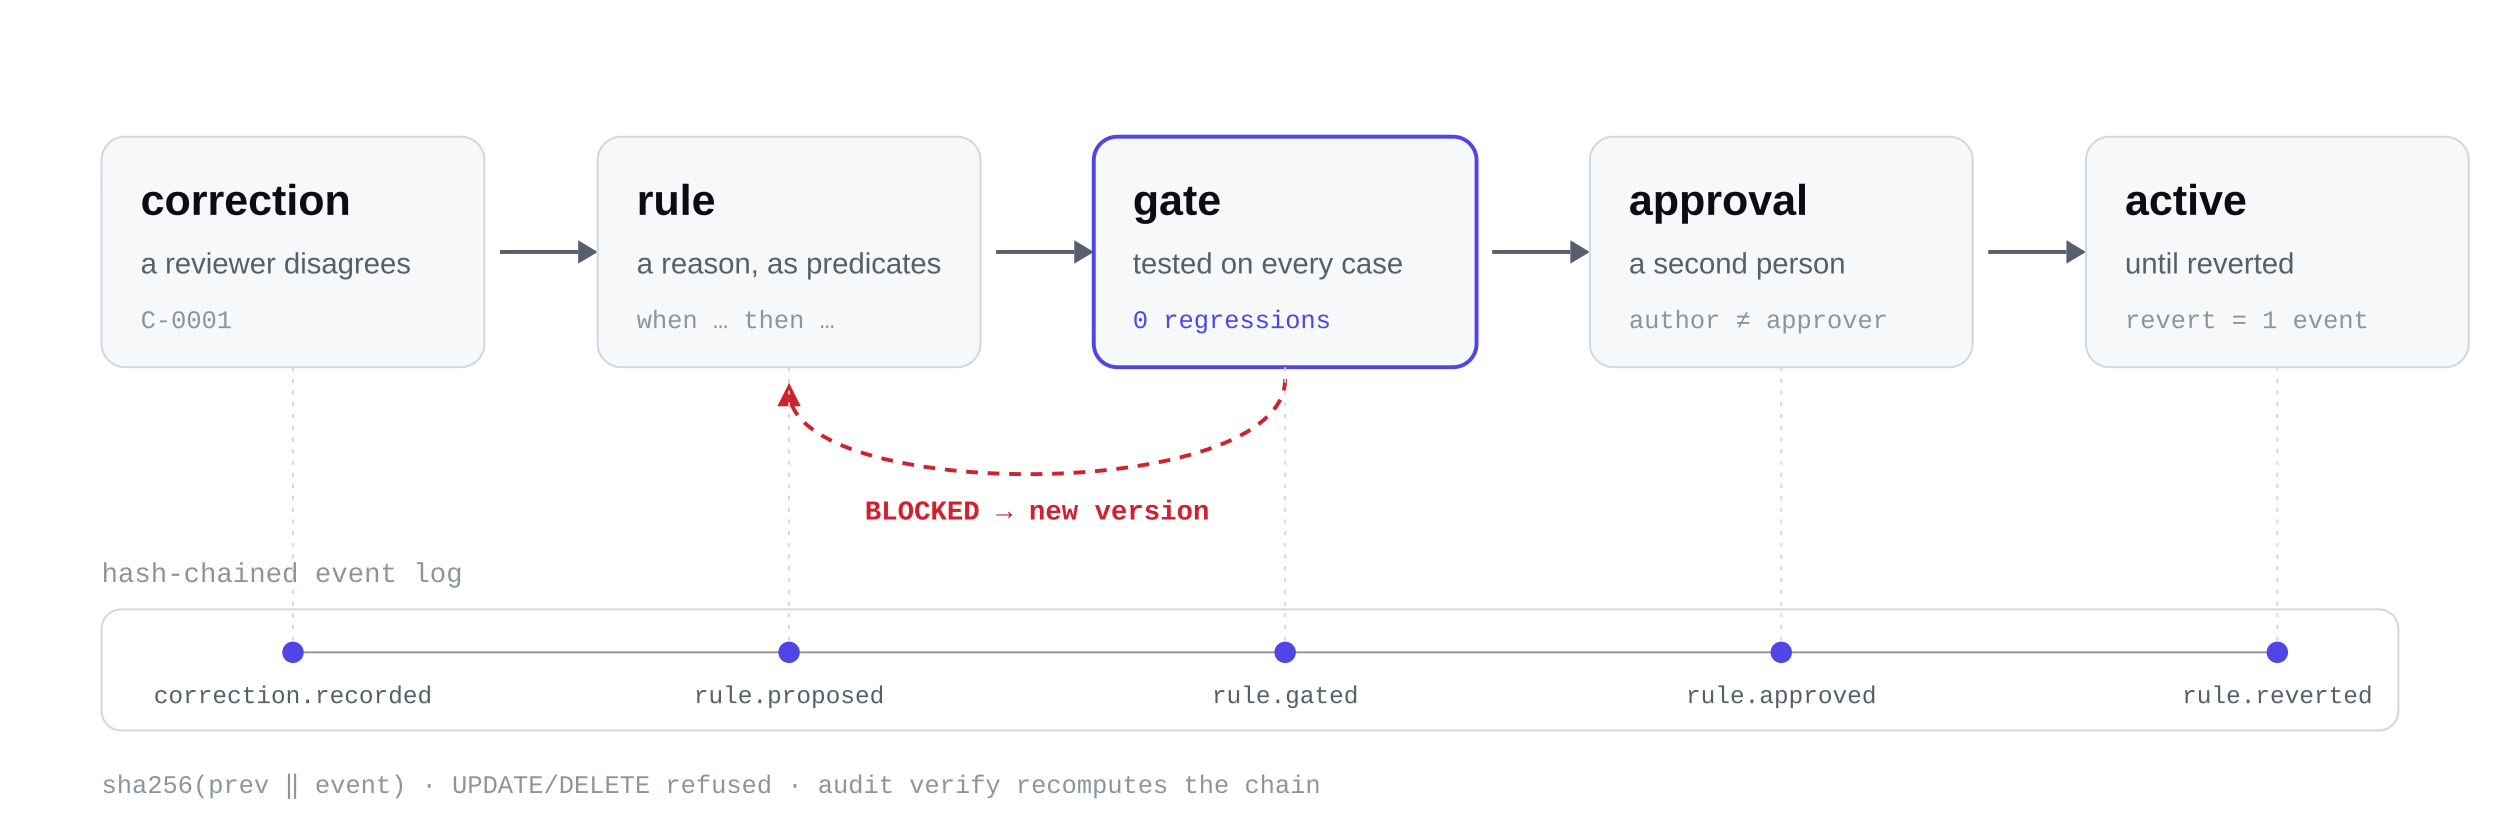
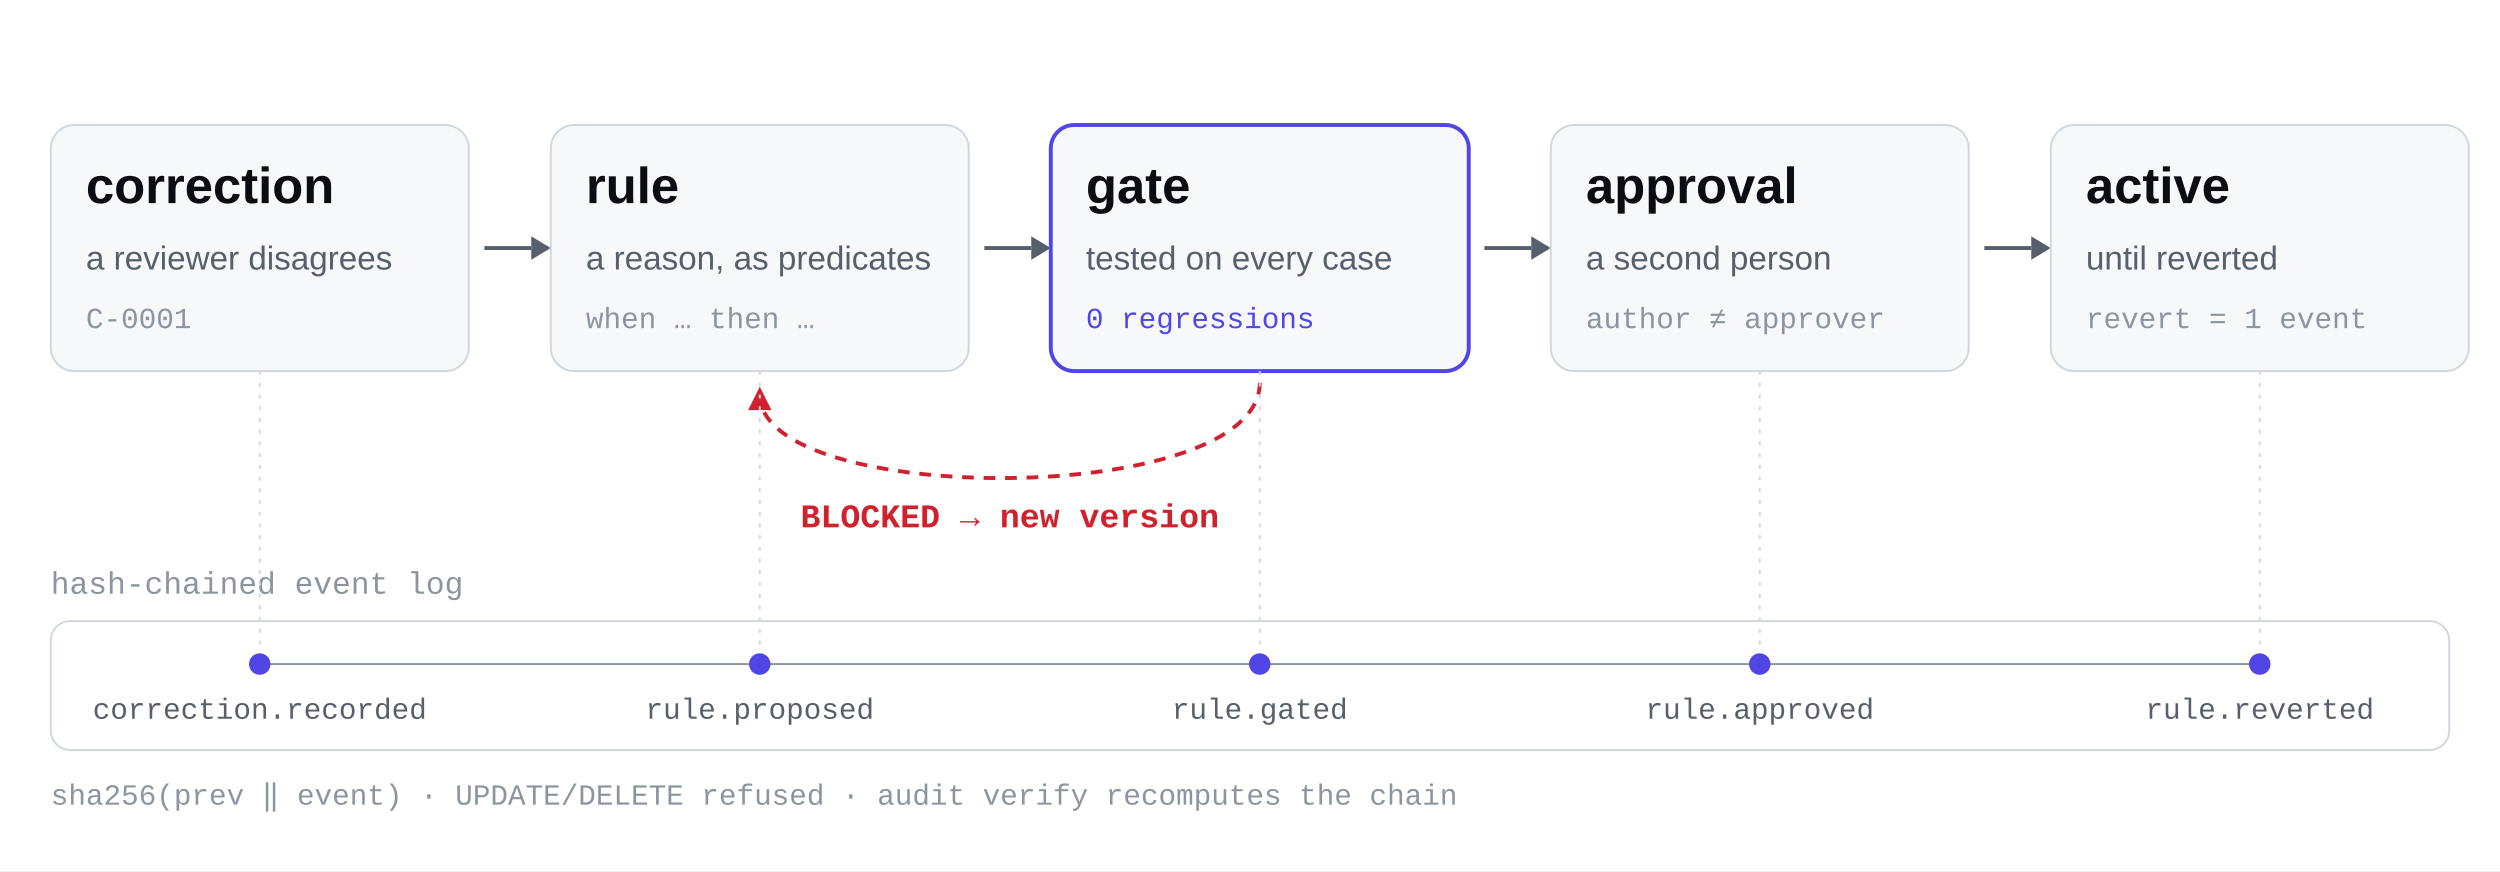
- <svg xmlns="http://www.w3.org/2000/svg" width="1280" height="430" viewBox="0 0 1280 430" role="img" aria-label="Rule lifecycle: correction, rule, gate, approval, active">
-   <rect width="1280" height="430" fill="#ffffff" />
-   <rect x="52" y="70" width="196" height="118" rx="12" fill="#f6f8fa" stroke="#d0d7de" stroke-width="1" />
-   <text x="72" y="110" font-family="-apple-system, BlinkMacSystemFont, 'Segoe UI', 'Helvetica Neue', Arial, sans-serif" font-size="22" font-weight="700" fill="#0b0d12" text-anchor="start">correction</text>
-   <text x="72" y="140" font-family="-apple-system, BlinkMacSystemFont, 'Segoe UI', 'Helvetica Neue', Arial, sans-serif" font-size="15" font-weight="400" fill="#57606a" text-anchor="start">a reviewer disagrees</text>
-   <text x="72" y="168" font-family="ui-monospace, SFMono-Regular, 'SF Mono', Menlo, Consolas, 'Liberation Mono', monospace" font-size="13" font-weight="400" fill="#8c959f" text-anchor="start">C-0001</text>
-   <line x1="256" y1="129.0" x2="296" y2="129.0" stroke="#57606a" stroke-width="2" />
-   <path d="M296 123.0 L306 129.0 L296 135.0 Z" fill="#57606a" />
-   <rect x="306" y="70" width="196" height="118" rx="12" fill="#f6f8fa" stroke="#d0d7de" stroke-width="1" />
-   <text x="326" y="110" font-family="-apple-system, BlinkMacSystemFont, 'Segoe UI', 'Helvetica Neue', Arial, sans-serif" font-size="22" font-weight="700" fill="#0b0d12" text-anchor="start">rule</text>
-   <text x="326" y="140" font-family="-apple-system, BlinkMacSystemFont, 'Segoe UI', 'Helvetica Neue', Arial, sans-serif" font-size="15" font-weight="400" fill="#57606a" text-anchor="start">a reason, as predicates</text>
-   <text x="326" y="168" font-family="ui-monospace, SFMono-Regular, 'SF Mono', Menlo, Consolas, 'Liberation Mono', monospace" font-size="13" font-weight="400" fill="#8c959f" text-anchor="start">when … then …</text>
-   <line x1="510" y1="129.0" x2="550" y2="129.0" stroke="#57606a" stroke-width="2" />
-   <path d="M550 123.0 L560 129.0 L550 135.0 Z" fill="#57606a" />
-   <rect x="560" y="70" width="196" height="118" rx="12" fill="#f6f8fa" stroke="#4f46e5" stroke-width="2" />
-   <text x="580" y="110" font-family="-apple-system, BlinkMacSystemFont, 'Segoe UI', 'Helvetica Neue', Arial, sans-serif" font-size="22" font-weight="700" fill="#0b0d12" text-anchor="start">gate</text>
-   <text x="580" y="140" font-family="-apple-system, BlinkMacSystemFont, 'Segoe UI', 'Helvetica Neue', Arial, sans-serif" font-size="15" font-weight="400" fill="#57606a" text-anchor="start">tested on every case</text>
-   <text x="580" y="168" font-family="ui-monospace, SFMono-Regular, 'SF Mono', Menlo, Consolas, 'Liberation Mono', monospace" font-size="13" font-weight="400" fill="#4f46e5" text-anchor="start">0 regressions</text>
-   <line x1="764" y1="129.0" x2="804" y2="129.0" stroke="#57606a" stroke-width="2" />
-   <path d="M804 123.0 L814 129.0 L804 135.0 Z" fill="#57606a" />
-   <rect x="814" y="70" width="196" height="118" rx="12" fill="#f6f8fa" stroke="#d0d7de" stroke-width="1" />
-   <text x="834" y="110" font-family="-apple-system, BlinkMacSystemFont, 'Segoe UI', 'Helvetica Neue', Arial, sans-serif" font-size="22" font-weight="700" fill="#0b0d12" text-anchor="start">approval</text>
-   <text x="834" y="140" font-family="-apple-system, BlinkMacSystemFont, 'Segoe UI', 'Helvetica Neue', Arial, sans-serif" font-size="15" font-weight="400" fill="#57606a" text-anchor="start">a second person</text>
-   <text x="834" y="168" font-family="ui-monospace, SFMono-Regular, 'SF Mono', Menlo, Consolas, 'Liberation Mono', monospace" font-size="13" font-weight="400" fill="#8c959f" text-anchor="start">author ≠ approver</text>
-   <line x1="1018" y1="129.0" x2="1058" y2="129.0" stroke="#57606a" stroke-width="2" />
-   <path d="M1058 123.0 L1068 129.0 L1058 135.0 Z" fill="#57606a" />
-   <rect x="1068" y="70" width="196" height="118" rx="12" fill="#f6f8fa" stroke="#d0d7de" stroke-width="1" />
-   <text x="1088" y="110" font-family="-apple-system, BlinkMacSystemFont, 'Segoe UI', 'Helvetica Neue', Arial, sans-serif" font-size="22" font-weight="700" fill="#0b0d12" text-anchor="start">active</text>
-   <text x="1088" y="140" font-family="-apple-system, BlinkMacSystemFont, 'Segoe UI', 'Helvetica Neue', Arial, sans-serif" font-size="15" font-weight="400" fill="#57606a" text-anchor="start">until reverted</text>
-   <text x="1088" y="168" font-family="ui-monospace, SFMono-Regular, 'SF Mono', Menlo, Consolas, 'Liberation Mono', monospace" font-size="13" font-weight="400" fill="#8c959f" text-anchor="start">revert = 1 event</text>
-   <path d="M658.0 194 C658.0 258, 404.0 258, 404.0 200" fill="none" stroke="#cf222e" stroke-width="2" stroke-dasharray="6 5" />
-   <path d="M398.0 208 L404.0 196 L410.0 208 Z" fill="#cf222e" />
-   <text x="531.0" y="266" font-family="ui-monospace, SFMono-Regular, 'SF Mono', Menlo, Consolas, 'Liberation Mono', monospace" font-size="14" font-weight="700" fill="#cf222e" text-anchor="middle">BLOCKED → new version</text>
-   <text x="52" y="298" font-family="ui-monospace, SFMono-Regular, 'SF Mono', Menlo, Consolas, 'Liberation Mono', monospace" font-size="14" font-weight="400" fill="#8c959f" text-anchor="start">hash-chained event log</text>
-   <rect x="52" y="312" width="1176" height="62" rx="10" fill="none" stroke="#d0d7de" />
-   <line x1="150.0" y1="334" x2="1166.0" y2="334" stroke="#8c959f" stroke-width="1" />
-   <line x1="150.0" y1="188" x2="150.0" y2="328" stroke="#d0d7de" stroke-dasharray="2 4" />
-   <circle cx="150.0" cy="334" r="5.5" fill="#4f46e5" />
-   <text x="150.0" y="360" font-family="ui-monospace, SFMono-Regular, 'SF Mono', Menlo, Consolas, 'Liberation Mono', monospace" font-size="12.5" font-weight="400" fill="#57606a" text-anchor="middle">correction.recorded</text>
-   <line x1="404.0" y1="188" x2="404.0" y2="328" stroke="#d0d7de" stroke-dasharray="2 4" />
-   <circle cx="404.0" cy="334" r="5.5" fill="#4f46e5" />
-   <text x="404.0" y="360" font-family="ui-monospace, SFMono-Regular, 'SF Mono', Menlo, Consolas, 'Liberation Mono', monospace" font-size="12.5" font-weight="400" fill="#57606a" text-anchor="middle">rule.proposed</text>
-   <line x1="658.0" y1="188" x2="658.0" y2="328" stroke="#d0d7de" stroke-dasharray="2 4" />
-   <circle cx="658.0" cy="334" r="5.5" fill="#4f46e5" />
-   <text x="658.0" y="360" font-family="ui-monospace, SFMono-Regular, 'SF Mono', Menlo, Consolas, 'Liberation Mono', monospace" font-size="12.5" font-weight="400" fill="#57606a" text-anchor="middle">rule.gated</text>
-   <line x1="912.0" y1="188" x2="912.0" y2="328" stroke="#d0d7de" stroke-dasharray="2 4" />
-   <circle cx="912.0" cy="334" r="5.5" fill="#4f46e5" />
-   <text x="912.0" y="360" font-family="ui-monospace, SFMono-Regular, 'SF Mono', Menlo, Consolas, 'Liberation Mono', monospace" font-size="12.5" font-weight="400" fill="#57606a" text-anchor="middle">rule.approved</text>
-   <line x1="1166.0" y1="188" x2="1166.0" y2="328" stroke="#d0d7de" stroke-dasharray="2 4" />
-   <circle cx="1166.0" cy="334" r="5.5" fill="#4f46e5" />
-   <text x="1166.0" y="360" font-family="ui-monospace, SFMono-Regular, 'SF Mono', Menlo, Consolas, 'Liberation Mono', monospace" font-size="12.5" font-weight="400" fill="#57606a" text-anchor="middle">rule.reverted</text>
-   <text x="52" y="406" font-family="ui-monospace, SFMono-Regular, 'SF Mono', Menlo, Consolas, 'Liberation Mono', monospace" font-size="13" font-weight="400" fill="#8c959f" text-anchor="start">sha256(prev ‖ event) · UPDATE/DELETE refused · audit verify recomputes the chain</text>
+ <svg xmlns="http://www.w3.org/2000/svg" width="1280" height="446" viewBox="0 0 1280 446" role="img" aria-label="Rule lifecycle: correction, rule, gate, approval, active">
+   <rect width="1280" height="446" fill="#ffffff" />
+   <rect x="26" y="64" width="214" height="126" rx="12" fill="#f6f8fa" stroke="#d0d7de" stroke-width="1" />
+   <text x="44" y="104" font-family="-apple-system, BlinkMacSystemFont, 'Segoe UI', 'Helvetica Neue', Arial, sans-serif" font-size="26" font-weight="700" fill="#0b0d12" text-anchor="start">correction</text>
+   <text x="44" y="138" font-family="-apple-system, BlinkMacSystemFont, 'Segoe UI', 'Helvetica Neue', Arial, sans-serif" font-size="17" font-weight="400" fill="#57606a" text-anchor="start">a reviewer disagrees</text>
+   <text x="44" y="168" font-family="ui-monospace, SFMono-Regular, 'SF Mono', Menlo, Consolas, 'Liberation Mono', monospace" font-size="15" font-weight="400" fill="#8c959f" text-anchor="start">C-0001</text>
+   <line x1="248" y1="127.0" x2="272" y2="127.0" stroke="#57606a" stroke-width="2" />
+   <path d="M272 121.0 L282 127.0 L272 133.0 Z" fill="#57606a" />
+   <rect x="282" y="64" width="214" height="126" rx="12" fill="#f6f8fa" stroke="#d0d7de" stroke-width="1" />
+   <text x="300" y="104" font-family="-apple-system, BlinkMacSystemFont, 'Segoe UI', 'Helvetica Neue', Arial, sans-serif" font-size="26" font-weight="700" fill="#0b0d12" text-anchor="start">rule</text>
+   <text x="300" y="138" font-family="-apple-system, BlinkMacSystemFont, 'Segoe UI', 'Helvetica Neue', Arial, sans-serif" font-size="17" font-weight="400" fill="#57606a" text-anchor="start">a reason, as predicates</text>
+   <text x="300" y="168" font-family="ui-monospace, SFMono-Regular, 'SF Mono', Menlo, Consolas, 'Liberation Mono', monospace" font-size="15" font-weight="400" fill="#8c959f" text-anchor="start">when … then …</text>
+   <line x1="504" y1="127.0" x2="528" y2="127.0" stroke="#57606a" stroke-width="2" />
+   <path d="M528 121.0 L538 127.0 L528 133.0 Z" fill="#57606a" />
+   <rect x="538" y="64" width="214" height="126" rx="12" fill="#f6f8fa" stroke="#4f46e5" stroke-width="2" />
+   <text x="556" y="104" font-family="-apple-system, BlinkMacSystemFont, 'Segoe UI', 'Helvetica Neue', Arial, sans-serif" font-size="26" font-weight="700" fill="#0b0d12" text-anchor="start">gate</text>
+   <text x="556" y="138" font-family="-apple-system, BlinkMacSystemFont, 'Segoe UI', 'Helvetica Neue', Arial, sans-serif" font-size="17" font-weight="400" fill="#57606a" text-anchor="start">tested on every case</text>
+   <text x="556" y="168" font-family="ui-monospace, SFMono-Regular, 'SF Mono', Menlo, Consolas, 'Liberation Mono', monospace" font-size="15" font-weight="400" fill="#4f46e5" text-anchor="start">0 regressions</text>
+   <line x1="760" y1="127.0" x2="784" y2="127.0" stroke="#57606a" stroke-width="2" />
+   <path d="M784 121.0 L794 127.0 L784 133.0 Z" fill="#57606a" />
+   <rect x="794" y="64" width="214" height="126" rx="12" fill="#f6f8fa" stroke="#d0d7de" stroke-width="1" />
+   <text x="812" y="104" font-family="-apple-system, BlinkMacSystemFont, 'Segoe UI', 'Helvetica Neue', Arial, sans-serif" font-size="26" font-weight="700" fill="#0b0d12" text-anchor="start">approval</text>
+   <text x="812" y="138" font-family="-apple-system, BlinkMacSystemFont, 'Segoe UI', 'Helvetica Neue', Arial, sans-serif" font-size="17" font-weight="400" fill="#57606a" text-anchor="start">a second person</text>
+   <text x="812" y="168" font-family="ui-monospace, SFMono-Regular, 'SF Mono', Menlo, Consolas, 'Liberation Mono', monospace" font-size="15" font-weight="400" fill="#8c959f" text-anchor="start">author ≠ approver</text>
+   <line x1="1016" y1="127.0" x2="1040" y2="127.0" stroke="#57606a" stroke-width="2" />
+   <path d="M1040 121.0 L1050 127.0 L1040 133.0 Z" fill="#57606a" />
+   <rect x="1050" y="64" width="214" height="126" rx="12" fill="#f6f8fa" stroke="#d0d7de" stroke-width="1" />
+   <text x="1068" y="104" font-family="-apple-system, BlinkMacSystemFont, 'Segoe UI', 'Helvetica Neue', Arial, sans-serif" font-size="26" font-weight="700" fill="#0b0d12" text-anchor="start">active</text>
+   <text x="1068" y="138" font-family="-apple-system, BlinkMacSystemFont, 'Segoe UI', 'Helvetica Neue', Arial, sans-serif" font-size="17" font-weight="400" fill="#57606a" text-anchor="start">until reverted</text>
+   <text x="1068" y="168" font-family="ui-monospace, SFMono-Regular, 'SF Mono', Menlo, Consolas, 'Liberation Mono', monospace" font-size="15" font-weight="400" fill="#8c959f" text-anchor="start">revert = 1 event</text>
+   <path d="M645.0 196 C645.0 260, 389.0 260, 389.0 202" fill="none" stroke="#cf222e" stroke-width="2" stroke-dasharray="6 5" />
+   <path d="M383.0 210 L389.0 198 L395.0 210 Z" fill="#cf222e" />
+   <text x="517.0" y="270" font-family="ui-monospace, SFMono-Regular, 'SF Mono', Menlo, Consolas, 'Liberation Mono', monospace" font-size="17" font-weight="700" fill="#cf222e" text-anchor="middle">BLOCKED → new version</text>
+   <text x="26" y="304" font-family="ui-monospace, SFMono-Regular, 'SF Mono', Menlo, Consolas, 'Liberation Mono', monospace" font-size="16" font-weight="400" fill="#8c959f" text-anchor="start">hash-chained event log</text>
+   <rect x="26" y="318" width="1228" height="66" rx="10" fill="none" stroke="#d0d7de" />
+   <line x1="133.0" y1="340" x2="1157.0" y2="340" stroke="#8c959f" stroke-width="1" />
+   <line x1="133.0" y1="190" x2="133.0" y2="334" stroke="#d0d7de" stroke-dasharray="2 4" />
+   <circle cx="133.0" cy="340" r="5.5" fill="#4f46e5" />
+   <text x="133.0" y="368" font-family="ui-monospace, SFMono-Regular, 'SF Mono', Menlo, Consolas, 'Liberation Mono', monospace" font-size="15" font-weight="400" fill="#57606a" text-anchor="middle">correction.recorded</text>
+   <line x1="389.0" y1="190" x2="389.0" y2="334" stroke="#d0d7de" stroke-dasharray="2 4" />
+   <circle cx="389.0" cy="340" r="5.5" fill="#4f46e5" />
+   <text x="389.0" y="368" font-family="ui-monospace, SFMono-Regular, 'SF Mono', Menlo, Consolas, 'Liberation Mono', monospace" font-size="15" font-weight="400" fill="#57606a" text-anchor="middle">rule.proposed</text>
+   <line x1="645.0" y1="190" x2="645.0" y2="334" stroke="#d0d7de" stroke-dasharray="2 4" />
+   <circle cx="645.0" cy="340" r="5.5" fill="#4f46e5" />
+   <text x="645.0" y="368" font-family="ui-monospace, SFMono-Regular, 'SF Mono', Menlo, Consolas, 'Liberation Mono', monospace" font-size="15" font-weight="400" fill="#57606a" text-anchor="middle">rule.gated</text>
+   <line x1="901.0" y1="190" x2="901.0" y2="334" stroke="#d0d7de" stroke-dasharray="2 4" />
+   <circle cx="901.0" cy="340" r="5.5" fill="#4f46e5" />
+   <text x="901.0" y="368" font-family="ui-monospace, SFMono-Regular, 'SF Mono', Menlo, Consolas, 'Liberation Mono', monospace" font-size="15" font-weight="400" fill="#57606a" text-anchor="middle">rule.approved</text>
+   <line x1="1157.0" y1="190" x2="1157.0" y2="334" stroke="#d0d7de" stroke-dasharray="2 4" />
+   <circle cx="1157.0" cy="340" r="5.5" fill="#4f46e5" />
+   <text x="1157.0" y="368" font-family="ui-monospace, SFMono-Regular, 'SF Mono', Menlo, Consolas, 'Liberation Mono', monospace" font-size="15" font-weight="400" fill="#57606a" text-anchor="middle">rule.reverted</text>
+   <text x="26" y="412" font-family="ui-monospace, SFMono-Regular, 'SF Mono', Menlo, Consolas, 'Liberation Mono', monospace" font-size="15" font-weight="400" fill="#8c959f" text-anchor="start">sha256(prev ‖ event) · UPDATE/DELETE refused · audit verify recomputes the chain</text>
</svg>
